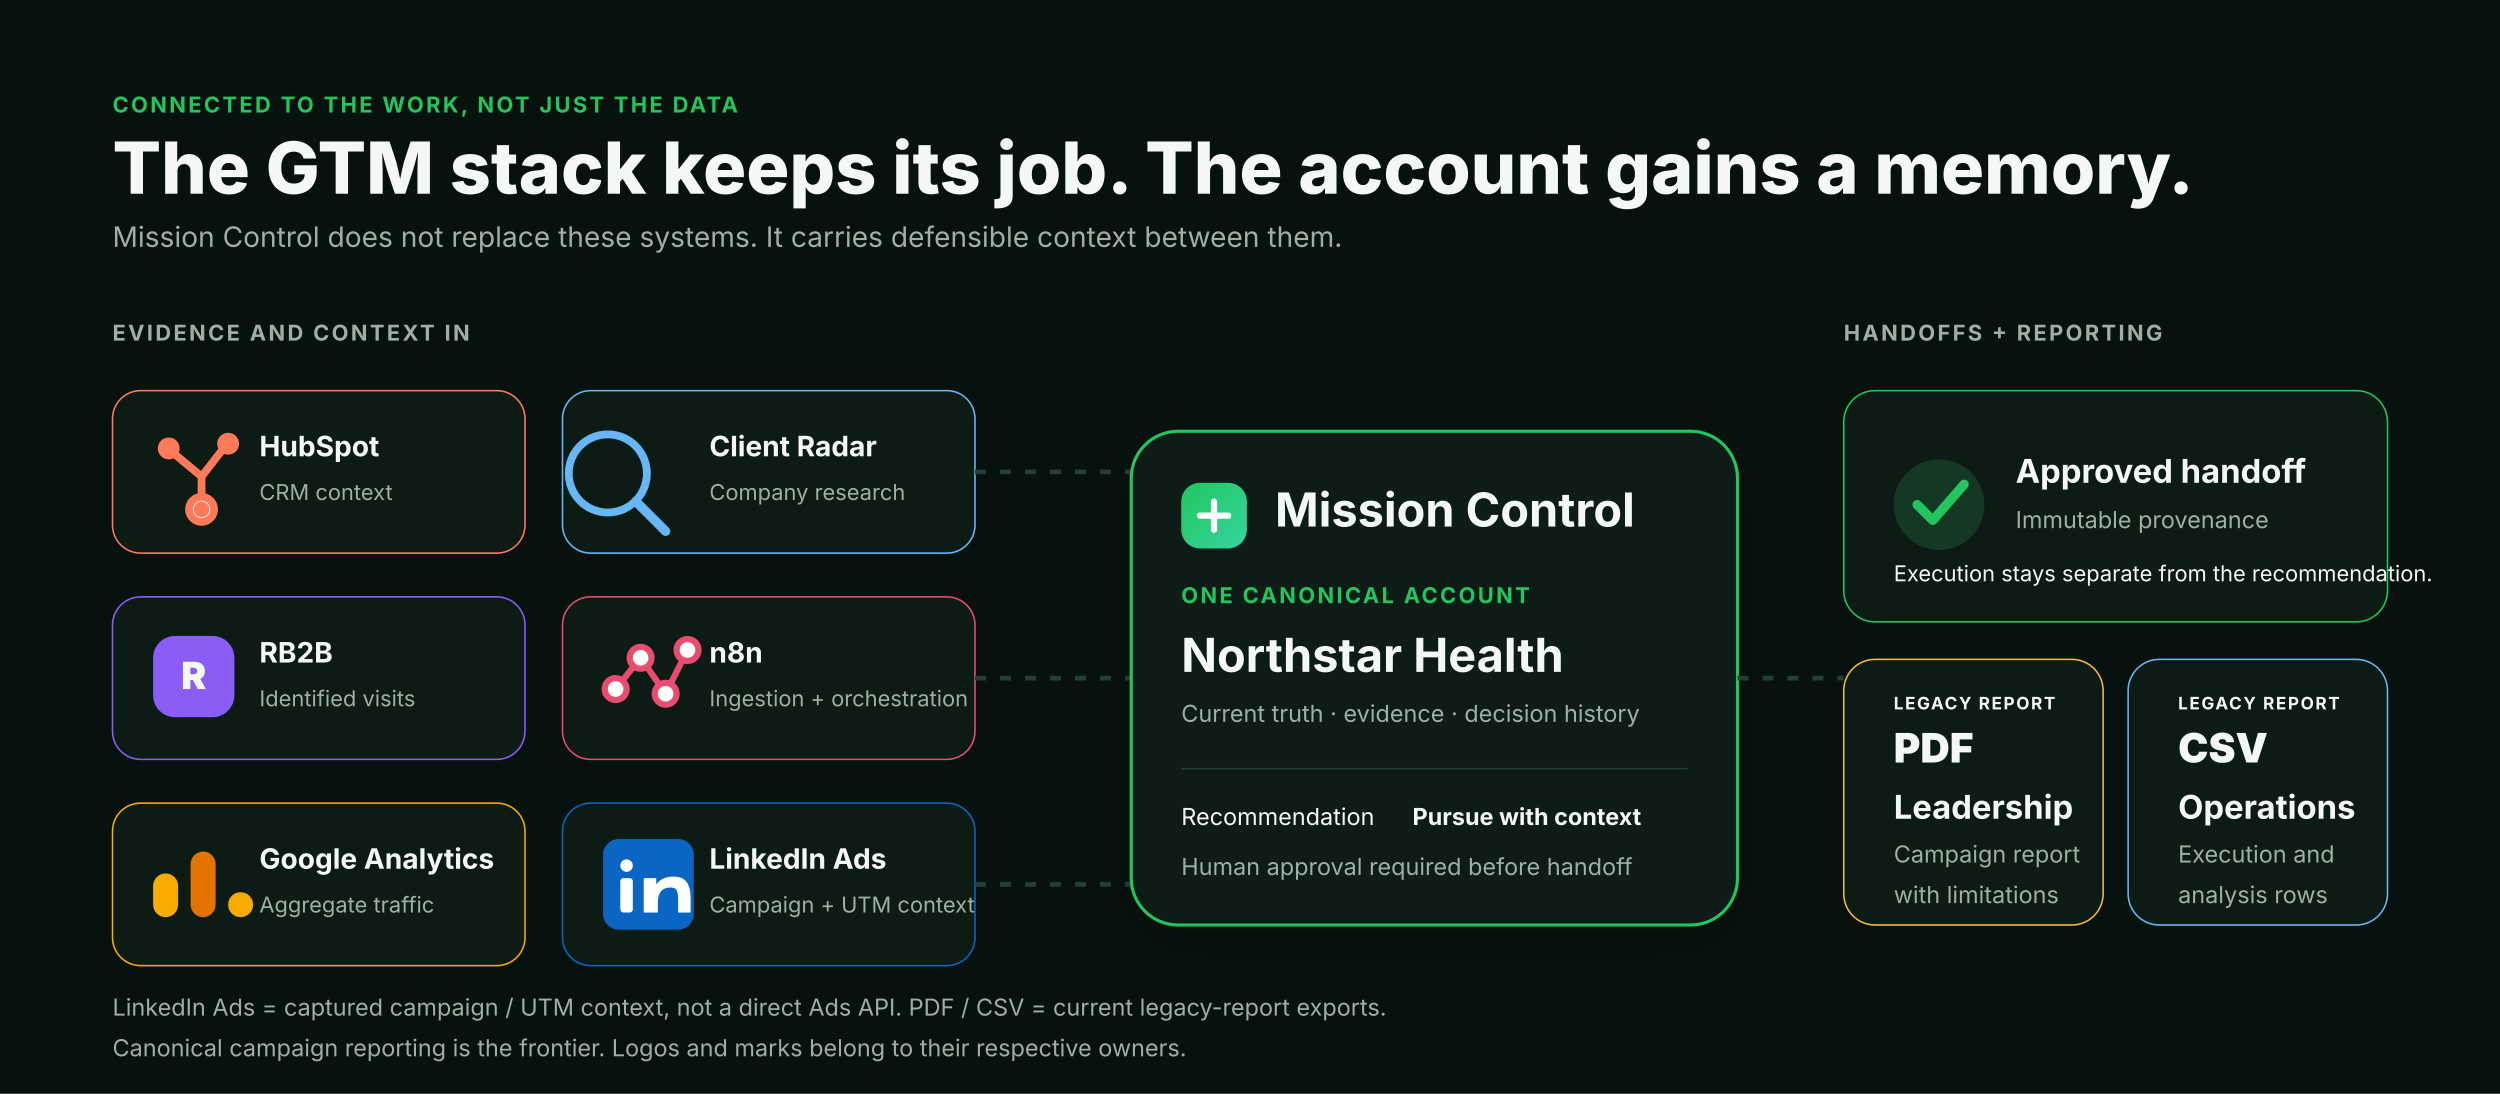
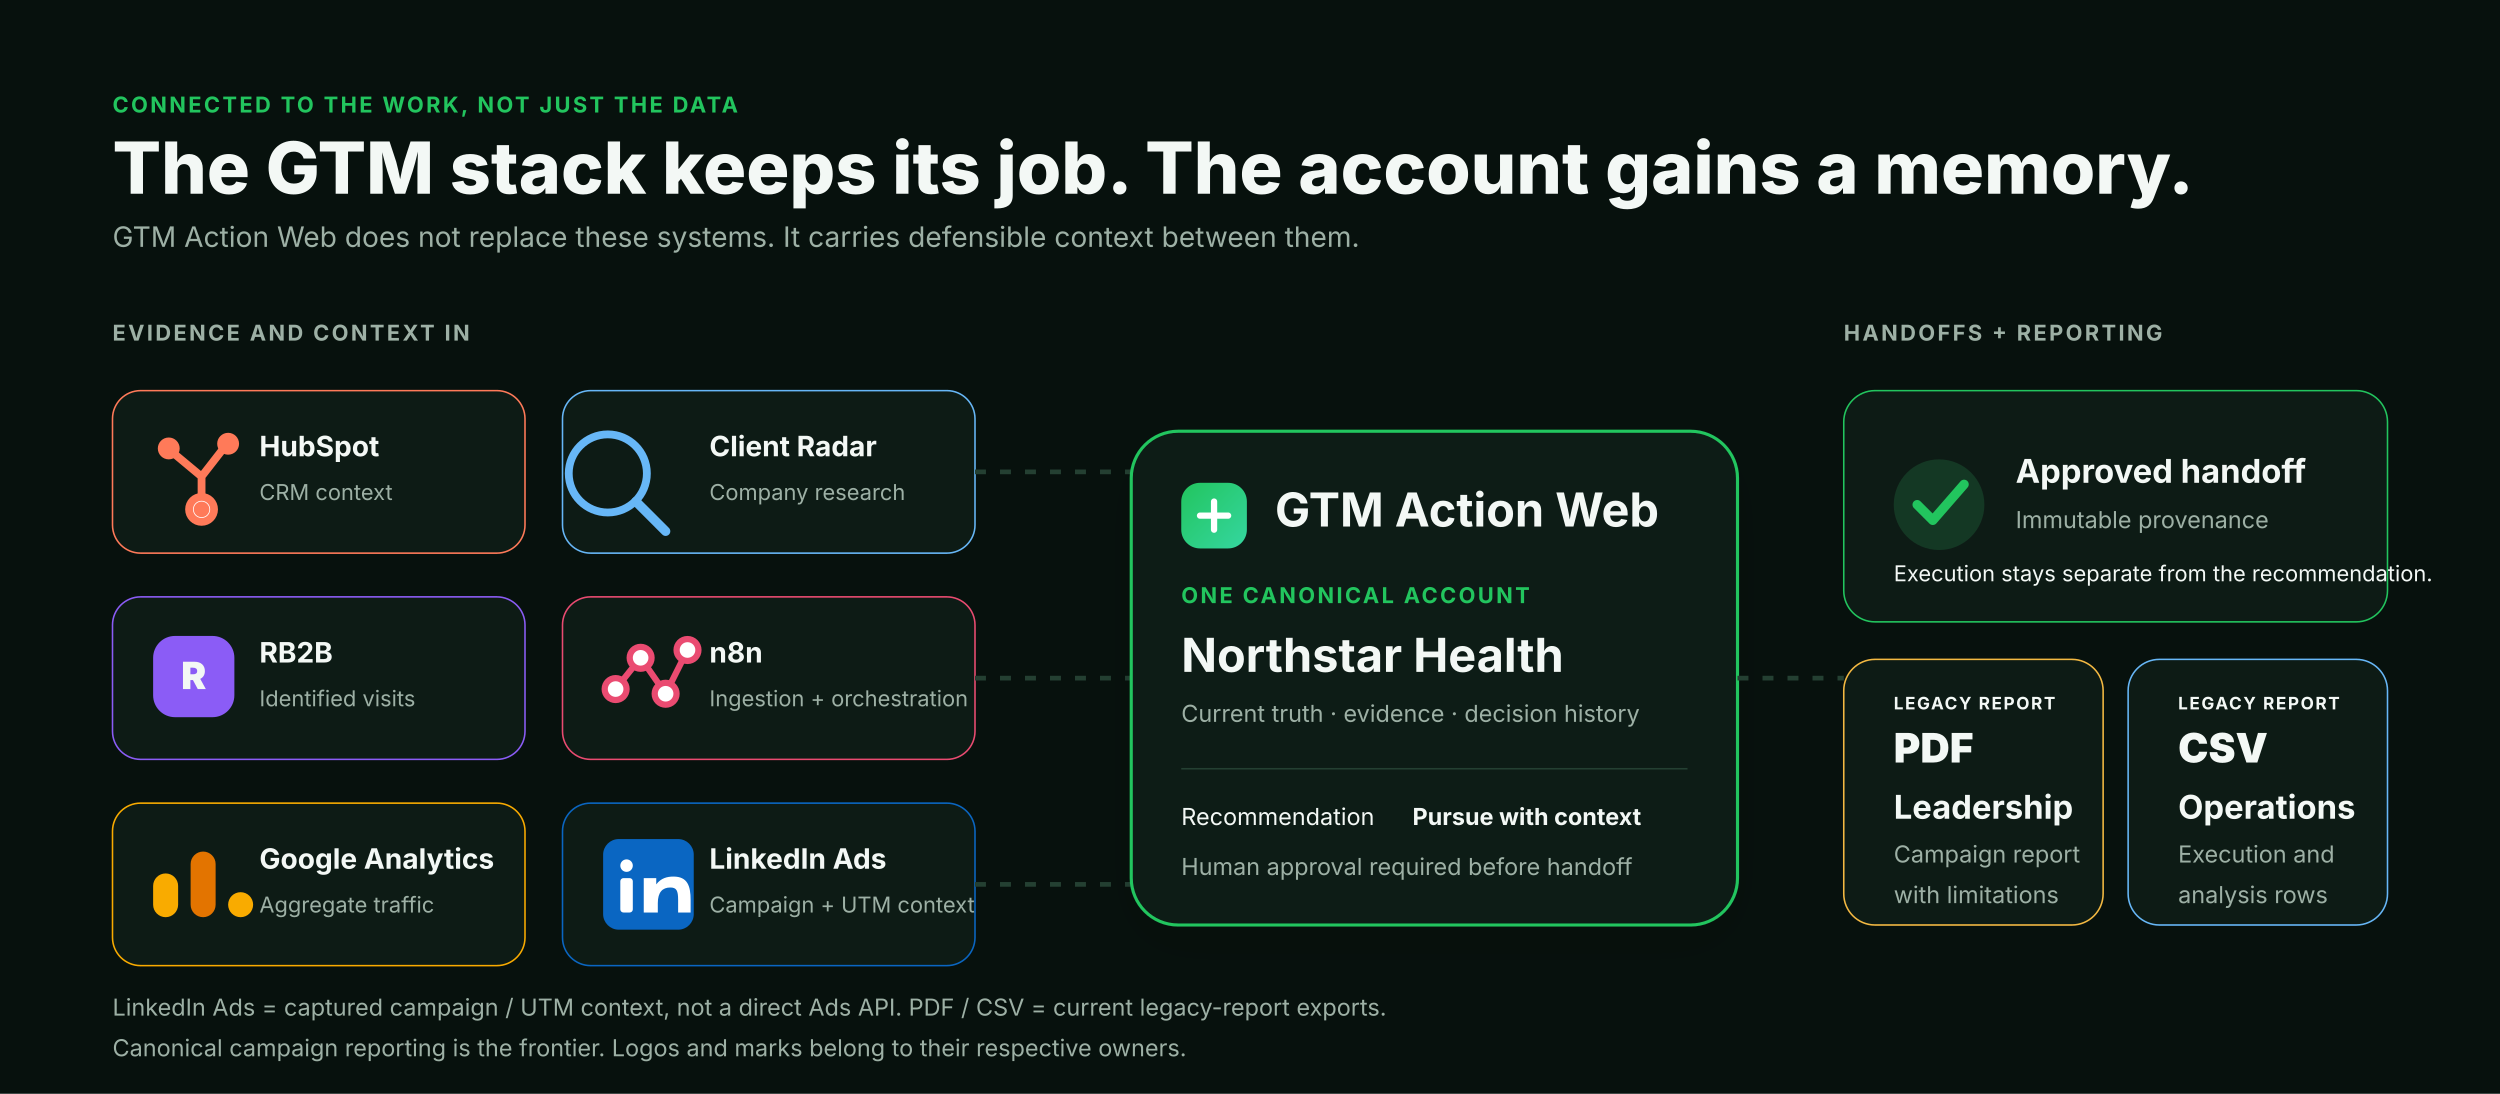
<svg xmlns="http://www.w3.org/2000/svg" width="1600" height="700" viewBox="0 0 1600 700" role="img" aria-label="The real GTM systems around one canonical account">
  <defs>
    <filter id="shadow" x="-20%" y="-20%" width="140%" height="160%">
      <feDropShadow dx="0" dy="12" stdDeviation="18" flood-color="#00130a" flood-opacity=".10" />
    </filter>
    <linearGradient id="accent" x1="0" y1="0" x2="1" y2="1">
      <stop stop-color="#22c55e" />
      <stop offset="1" stop-color="#35d6a0" />
    </linearGradient>
    <style>
    text{font-family:Inter,-apple-system,BlinkMacSystemFont,"Segoe UI",sans-serif;fill:#f3f8f5}
    .muted{fill:#9db0a5} .green{fill:#22c55e} .amber{fill:#f4b942} .blue{fill:#67b7f7} .red{fill:#fb7185}
    .label{font-size:14px;font-weight:700;letter-spacing:1.5px} .small{font-size:15px} .body{font-size:18px} .h3{font-size:21px;font-weight:700}.h2{font-size:30px;font-weight:750}.h1{font-size:46px;font-weight:780}
  </style>
  </defs>
  <rect width="100%" height="100%" fill="#07110d" />
  <text x="72" y="72" class="label green">CONNECTED TO THE WORK, NOT JUST THE DATA</text>
  <text x="72" y="124" class="h1">The GTM stack keeps its job. The account gains a memory.</text>
-   <text x="72" y="158" class="body muted">Mission Control does not replace these systems. It carries defensible context between them.</text>
+   <text x="72" y="158" class="body muted">GTM Action Web does not replace these systems. It carries defensible context between them.</text>
  <text x="72" y="218" class="label muted">EVIDENCE AND CONTEXT IN</text>
  <text x="1180" y="218" class="label muted">HANDOFFS + REPORTING</text>
  <rect x="72" y="250" width="264" height="104" rx="18" fill="#0d1b15" stroke="#FF7A59" />
  <g transform="translate(98 276)" stroke="#FF7A59" stroke-width="5" stroke-linecap="round">
    <path d="M13 14l18 15M31 29l14-18M31 29v18" />
    <circle cx="10" cy="11" r="7" fill="#FF7A59" stroke="none" />
    <circle cx="48" cy="8" r="7" fill="#FF7A59" stroke="none" />
    <circle cx="31" cy="50" r="8" fill="#fff" />
    <circle cx="31" cy="50" r="5" fill="#FF7A59" stroke="none" />
  </g>
  <text x="166" y="292" font-size="18" font-weight="750">HubSpot</text>
  <text x="166" y="320" font-size="14" class="muted">CRM context</text>
  <rect x="72" y="382" width="264" height="104" rx="18" fill="#0d1b15" stroke="#8B5CF6" />
  <rect x="98" y="407" width="52" height="52" rx="14" fill="#8B5CF6" />
  <text x="124" y="441" text-anchor="middle" font-size="24" font-weight="850" fill="#fff">R</text>
  <text x="166" y="424" font-size="18" font-weight="750">RB2B</text>
  <text x="166" y="452" font-size="14" class="muted">Identified visits</text>
  <rect x="72" y="514" width="264" height="104" rx="18" fill="#0d1b15" stroke="#F9AB00" />
  <g transform="translate(98 535)">
    <rect x="0" y="24" width="16" height="28" rx="8" fill="#F9AB00" />
    <rect x="24" y="10" width="16" height="42" rx="8" fill="#E37400" />
    <circle cx="56" cy="44" r="8" fill="#F9AB00" />
  </g>
  <text x="166" y="556" font-size="18" font-weight="750">Google Analytics</text>
  <text x="166" y="584" font-size="14" class="muted">Aggregate traffic</text>
  <rect x="360" y="250" width="264" height="104" rx="18" fill="#0d1b15" stroke="#67b7f7" />
  <circle cx="389" cy="303" r="25" fill="none" stroke="#67b7f7" stroke-width="5" />
  <path d="M407 321l19 19" stroke="#67b7f7" stroke-width="6" stroke-linecap="round" />
  <text x="454" y="292" font-size="18" font-weight="750">Client Radar</text>
  <text x="454" y="320" font-size="14" class="muted">Company research</text>
  <rect x="360" y="382" width="264" height="104" rx="18" fill="#0d1b15" stroke="#EA4B71" />
  <g transform="translate(386 401)" fill="none" stroke="#EA4B71" stroke-width="4">
    <path d="M8 40l16-20 16 23 14-28" />
    <circle cx="8" cy="40" r="7" fill="#fff" />
    <circle cx="24" cy="20" r="7" fill="#fff" />
    <circle cx="40" cy="43" r="7" fill="#fff" />
    <circle cx="54" cy="15" r="7" fill="#fff" />
  </g>
  <text x="454" y="424" font-size="18" font-weight="750">n8n</text>
  <text x="454" y="452" font-size="14" class="muted">Ingestion + orchestration</text>
  <rect x="360" y="514" width="264" height="104" rx="18" fill="#0d1b15" stroke="#0A66C2" />
  <g transform="translate(386 537)">
    <rect width="58" height="58" rx="10" fill="#0A66C2" />
    <circle cx="15" cy="17" r="4" fill="#fff" />
    <rect x="11" y="25" width="8" height="22" rx="2" fill="#fff" />
    <path d="M26 25h8v4c3-4 7-5 11-5 9 0 11 6 11 15v8h-8v-8c0-6-1-8-5-8-5 0-8 3-8 10v6h-9z" fill="#fff" />
  </g>
  <text x="454" y="556" font-size="18" font-weight="750">LinkedIn Ads</text>
  <text x="454" y="584" font-size="14" class="muted">Campaign + UTM context</text>
  <path d="M624 302H724M624 434H724M624 566H724" stroke="#244032" stroke-width="3" stroke-dasharray="7 9" />
  <rect x="724" y="276" width="388" height="316" rx="30" fill="#0d1b15" stroke="#22c55e" stroke-width="2" filter="url(#shadow)" />
  <rect x="756" y="309" width="42" height="42" rx="12" fill="url(#accent)" />
  <path d="M768 330h18M777 321v18" stroke="#fff" stroke-width="4" stroke-linecap="round" />
-   <text x="816" y="337" class="h2">Mission Control</text>
+   <text x="816" y="337" class="h2">GTM Action Web</text>
  <text x="756" y="386" class="label green">ONE CANONICAL ACCOUNT</text>
  <text x="756" y="430" class="h2">Northstar Health</text>
  <text x="756" y="462" class="small muted">Current truth · evidence · decision history</text>
  <path d="M756 492h324" stroke="#244032" />
  <text x="756" y="528" class="small">Recommendation</text>
  <text x="904" y="528" class="small" font-weight="750">Pursue with context</text>
  <text x="756" y="560" class="small muted">Human approval required before handoff</text>
  <path d="M1112 434h68" stroke="#244032" stroke-width="3" stroke-dasharray="7 9" />
  <rect x="1180" y="250" width="348" height="148" rx="20" fill="#0d1b15" stroke="#22c55e" />
  <circle cx="1241" cy="323" r="29" fill="#143824" />
  <path d="M1227 323l10 10 20-23" fill="none" stroke="#22c55e" stroke-width="6" stroke-linecap="round" stroke-linejoin="round" />
  <text x="1290" y="309" class="h3">Approved handoff</text>
  <text x="1290" y="338" class="small muted">Immutable provenance</text>
  <text x="1212" y="372" font-size="14">Execution stays separate from the recommendation.</text>
  <rect x="1180" y="422" width="166" height="170" rx="20" fill="#0d1b15" stroke="#f4b942" />
  <text x="1212" y="454" font-size="11" font-weight="750" letter-spacing="1" fill="#f4b942">LEGACY REPORT</text>
  <text x="1212" y="488" font-size="26" font-weight="850" fill="#f4b942">PDF</text>
  <text x="1212" y="524" class="h3">Leadership</text>
  <text x="1212" y="552" class="small muted">Campaign report</text>
  <text x="1212" y="578" class="small muted">with limitations</text>
  <rect x="1362" y="422" width="166" height="170" rx="20" fill="#0d1b15" stroke="#67b7f7" />
  <text x="1394" y="454" font-size="11" font-weight="750" letter-spacing="1" fill="#67b7f7">LEGACY REPORT</text>
  <text x="1394" y="488" font-size="26" font-weight="850" fill="#67b7f7">CSV</text>
  <text x="1394" y="524" class="h3">Operations</text>
  <text x="1394" y="552" class="small muted">Execution and</text>
  <text x="1394" y="578" class="small muted">analysis rows</text>
  <text x="72" y="650" class="small muted">LinkedIn Ads = captured campaign / UTM context, not a direct Ads API. PDF / CSV = current legacy-report exports.</text>
  <text x="72" y="676" class="small muted">Canonical campaign reporting is the frontier. Logos and marks belong to their respective owners.</text>
</svg>
